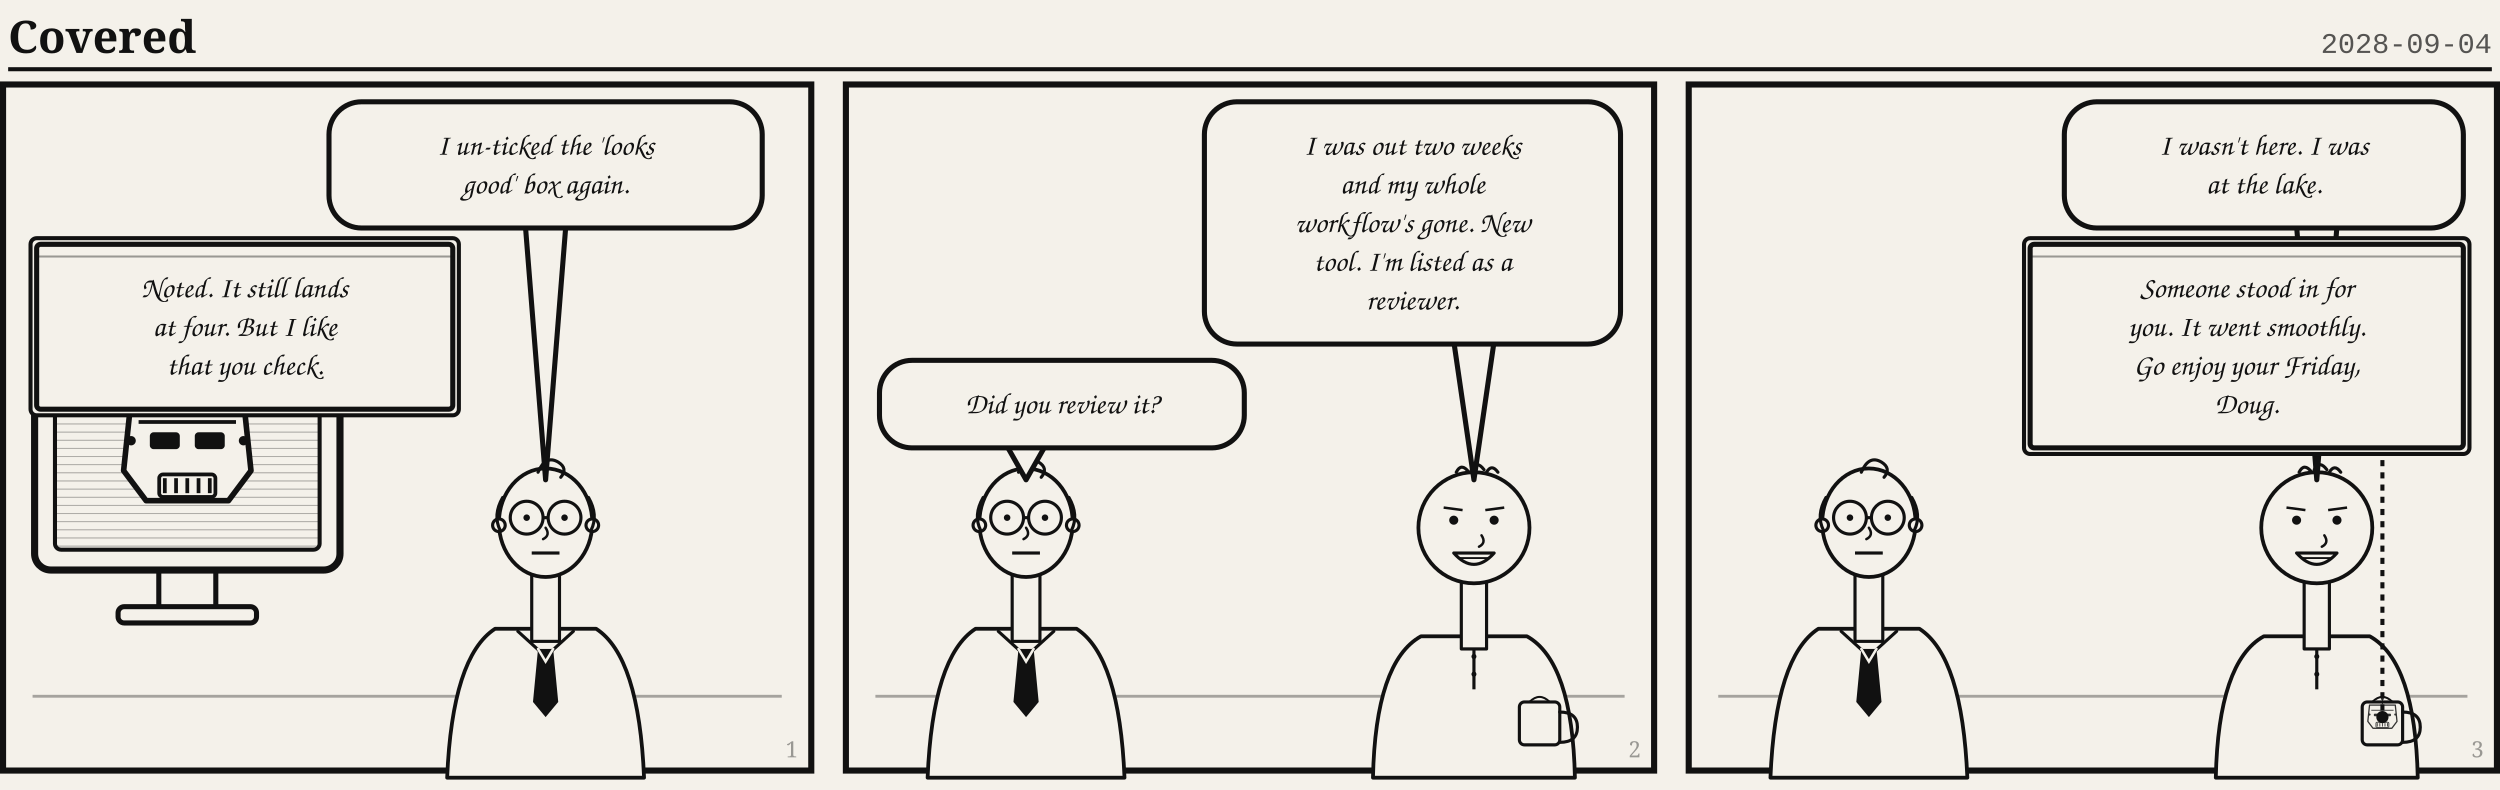
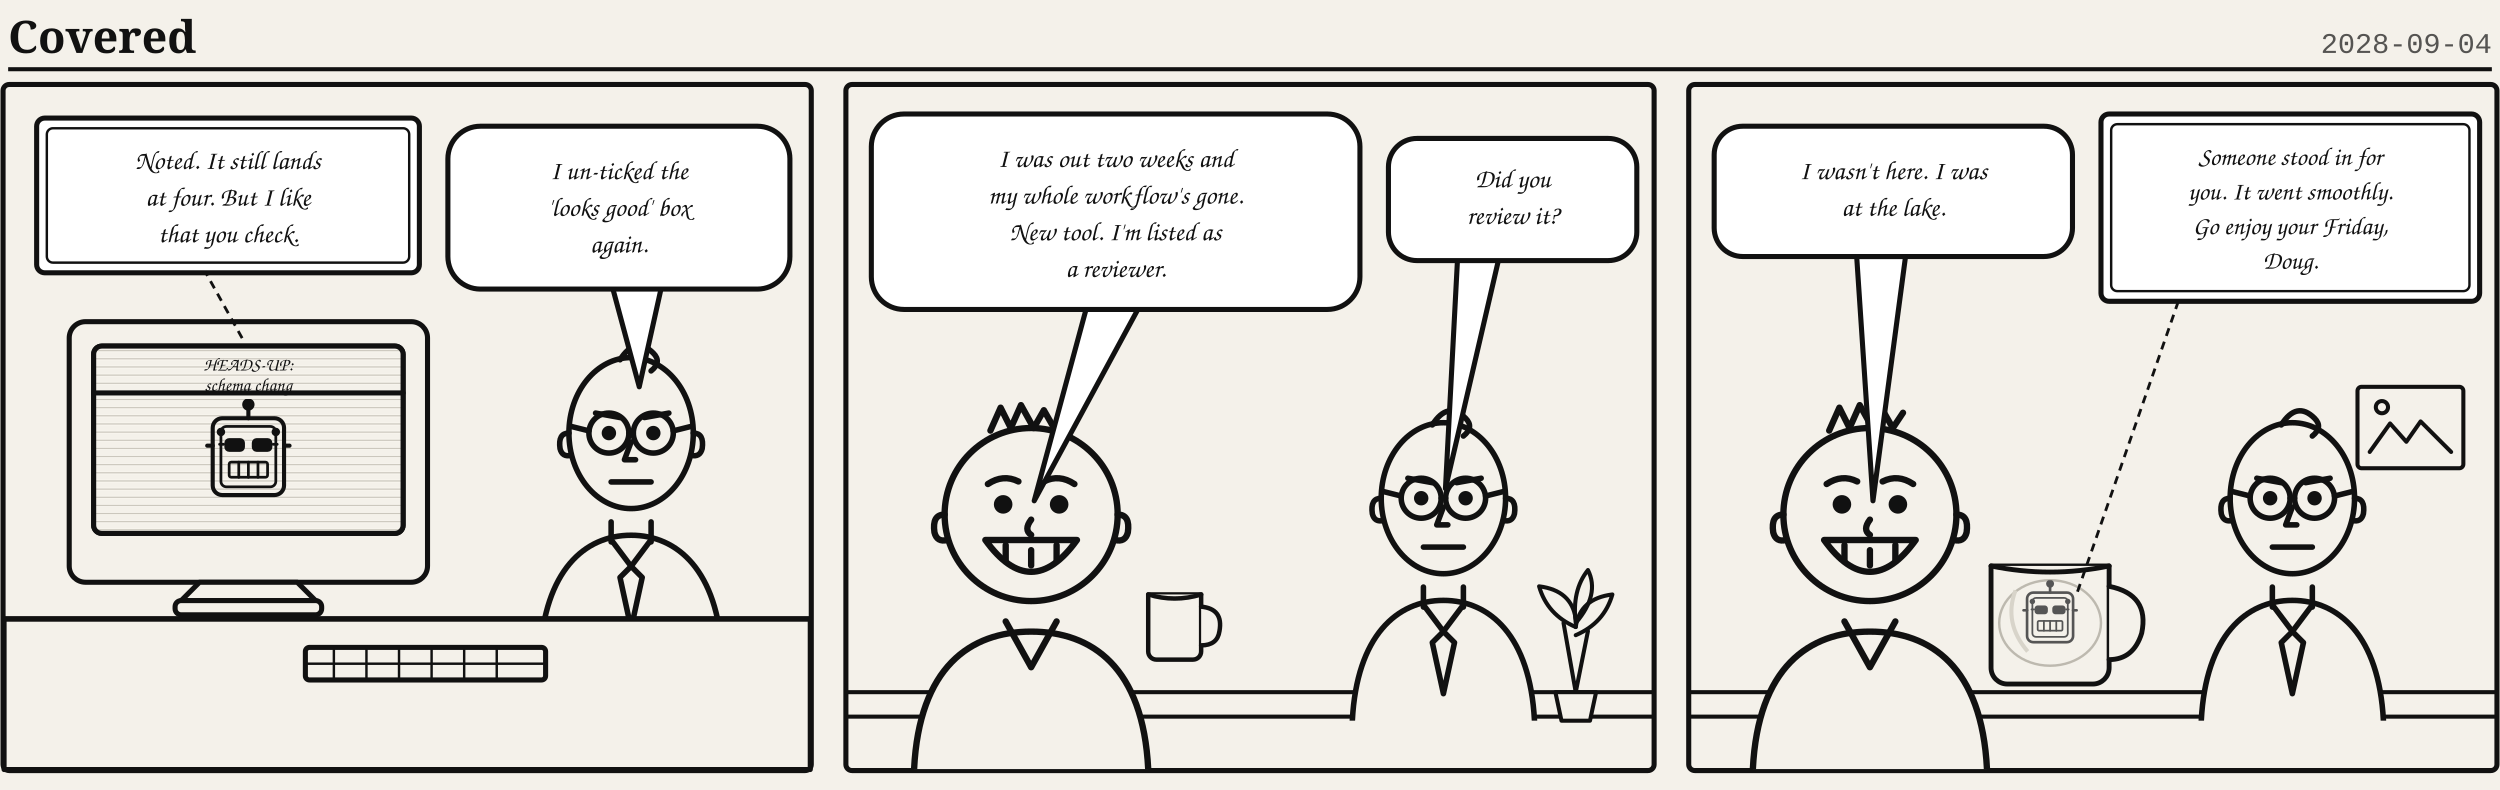
<svg xmlns="http://www.w3.org/2000/svg" viewBox="0 0 1228 388" width="1228" height="388" font-family="Georgia,serif">
  <rect width="1228" height="388" fill="#f4f1ea" />
  <text x="4" y="26" font-family="Georgia,serif" font-weight="bold" font-size="22" fill="#111">Covered</text>
  <text x="1224" y="26" text-anchor="end" font-family="'Courier New',monospace" font-size="14" fill="#111" opacity="0.7">2028-09-04</text>
  <line x1="4" y1="34" x2="1224" y2="34" stroke="#111" stroke-width="2" />
  <g transform="translate(0,40)">
    <defs>
-       <pattern id="halftone" width="6" height="6" patternUnits="userSpaceOnUse">
-         <rect width="6" height="6" fill="#f4f1ea" />
-         <circle cx="3" cy="3" r="1.1" fill="#111" />
+       <pattern id="scan" width="6" height="4" patternUnits="userSpaceOnUse">
+         <rect width="6" height="4" fill="#f4f1ea" />
+         <line x1="0" y1="0" x2="6" y2="0" stroke="#cbc7bd" stroke-width="1" />
      </pattern>
-       <pattern id="scan" width="4" height="4" patternUnits="userSpaceOnUse">
-         <rect width="4" height="4" fill="none" />
-         <line x1="0" y1="0" x2="4" y2="0" stroke="#111" stroke-width="0.6" opacity="0.5" />
-       </pattern>
-       <pattern id="hatch" width="7" height="7" patternUnits="userSpaceOnUse" patternTransform="rotate(45)">
-         <line x1="0" y1="0" x2="0" y2="7" stroke="#111" stroke-width="1" />
-       </pattern>
+       <symbol id="clanker" viewBox="0 0 100 92">
+         <g fill="none" stroke="currentColor" stroke-width="3" stroke-linecap="round" stroke-linejoin="round">
+           <line x1="50" y1="14" x2="50" y2="5" />
+           <circle cx="50" cy="4" r="3" fill="currentColor" />
+           <rect x="24" y="14" width="52" height="56" rx="7" />
+           <rect x="30" y="20" width="40" height="44" rx="4" stroke-width="2" />
+           <rect x="34" y="30" width="12" height="7" rx="2" fill="currentColor" />
+           <rect x="54" y="30" width="12" height="7" rx="2" fill="currentColor" />
+           <line x1="29" y1="33" x2="32" y2="33" stroke-width="2" />
+           <line x1="68" y1="33" x2="71" y2="33" stroke-width="2" />
+           <rect x="36" y="46" width="28" height="11" rx="1.5" stroke-width="2" />
+           <line x1="43" y1="46" x2="43" y2="57" stroke-width="2" />
+           <line x1="50" y1="46" x2="50" y2="57" stroke-width="2" />
+           <line x1="57" y1="46" x2="57" y2="57" stroke-width="2" />
+           <circle cx="30" cy="24" r="1.6" fill="currentColor" />
+           <circle cx="70" cy="24" r="1.6" fill="currentColor" />
+           <line x1="24" y1="34" x2="20" y2="34" />
+           <line x1="76" y1="34" x2="80" y2="34" />
+         </g>
+       </symbol>
+       <symbol id="dailbert" viewBox="0 0 110 150">
+         <g fill="none" stroke="#111" stroke-width="2.5" stroke-linecap="round" stroke-linejoin="round">
+           <path d="M14,150 C16,112 34,96 55,96 C76,96 94,112 96,150" fill="#f4f1ea" />
+           <path d="M46,90 L46,99" />
+           <path d="M64,90 L64,99" />
+           <path d="M46,98 L55,110 L64,98" />
+           <path d="M55,110 l-5,5 l5,23 l5,-23 z" fill="#f4f1ea" />
+           <ellipse cx="55" cy="50" rx="28" ry="34" fill="#f4f1ea" />
+           <path d="M50,17 q7,-11 15,-3 q4,4 -1,8" />
+           <path d="M27,50 q-5,0 -4,7 q1,4 5,3" />
+           <path d="M83,50 q5,0 4,7 q-1,4 -5,3" />
+           <circle cx="45" cy="50" r="9" fill="#f4f1ea" />
+           <circle cx="65" cy="50" r="9" fill="#f4f1ea" />
+           <path d="M54,50 L56,50" />
+           <path d="M36,49 L28,47" />
+           <path d="M74,49 L82,47" />
+           <circle cx="45" cy="50" r="2" fill="#111" />
+           <circle cx="65" cy="50" r="2" fill="#111" />
+           <path d="M39,41 L50,43" />
+           <path d="M61,43 L72,41" />
+           <path d="M55,54 l-3,8 l5,0" />
+           <path d="M46,72 L64,72" />
+         </g>
+       </symbol>
+       <symbol id="doug" viewBox="0 0 120 150">
+         <g fill="none" stroke="#111" stroke-width="2.5" stroke-linecap="round" stroke-linejoin="round">
+           <path d="M12,150 C14,110 34,96 58,96 C82,96 102,110 104,150" fill="#f4f1ea" />
+           <path d="M48,92 L58,110 L68,92" />
+           <circle cx="58" cy="50" r="34" fill="#f4f1ea" />
+           <path d="M42,17 l4,-9 l4,8 l4,-9 l5,9 l4,-7 l4,7 l4,-6" />
+           <path d="M24,50 q-5,0 -4,7 q1,4 5,3" />
+           <path d="M92,50 q5,0 4,7 q-1,4 -5,3" />
+           <circle cx="47" cy="46" r="2.4" fill="#111" />
+           <circle cx="69" cy="46" r="2.4" fill="#111" />
+           <path d="M41,38 q6,-4 12,-1" />
+           <path d="M63,37 q6,-3 12,1" />
+           <path d="M58,52 q-3,4 0,6" />
+           <path d="M40,60 Q58,85 76,60 Z" fill="#f4f1ea" />
+           <path d="M48,62 L48,68" />
+           <path d="M58,64 L58,70" />
+           <path d="M68,62 L68,68" />
+         </g>
+       </symbol>
    </defs>
-     <rect x="1.5" y="1.5" width="397" height="337" fill="#f4f1ea" stroke="#111" stroke-width="3" />
-     <line x1="16" y1="302" x2="384" y2="302" stroke="#111" stroke-width="1.4" opacity="0.35" />
-     <g transform="translate(268,342) scale(0.62) translate(-268,-342)">
-       <g data-who="dailbert">
-         <path d="M 190 342 Q 194 246 228 224 L 308 224 Q 342 246 346 342 Z" fill="#f4f1ea" stroke="#111" stroke-width="3" stroke-linecap="round" stroke-linejoin="round" />
-         <path d="M 246 226 L 268 246 L 290 226" fill="none" stroke="#111" stroke-width="2.5" stroke-linecap="round" stroke-linejoin="round" />
-         <path d="M 262 240 L 274 240 L 278 282 L 268 294 L 258 282 Z" fill="#111" stroke="none" />
-         <path d="M 262 240 L 268 250 L 274 240" fill="none" stroke="#f4f1ea" stroke-width="2" stroke-linecap="round" />
-         <rect x="257" y="168" width="22" height="66" fill="#f4f1ea" stroke="#111" stroke-width="2.5" stroke-linecap="round" stroke-linejoin="round" />
-         <ellipse cx="268" cy="140" rx="37" ry="43" fill="#f4f1ea" stroke="#111" stroke-width="3" stroke-linecap="round" stroke-linejoin="round" />
-         <circle cx="231" cy="142" r="5" fill="#f4f1ea" stroke="#111" stroke-width="2.5" stroke-linecap="round" stroke-linejoin="round" />
-         <circle cx="305" cy="142" r="5" fill="#f4f1ea" stroke="#111" stroke-width="2.5" stroke-linecap="round" stroke-linejoin="round" />
-         <path d="M 234 120 Q 226 134 232 146" fill="none" stroke="#111" stroke-width="2.5" stroke-linecap="round" stroke-linejoin="round" />
-         <path d="M 302 120 Q 310 134 304 146" fill="none" stroke="#111" stroke-width="2.5" stroke-linecap="round" stroke-linejoin="round" />
-         <path d="M 262 100 q 6 -14 16 -8 q 8 5 2 12" fill="none" stroke="#111" stroke-width="2.5" stroke-linecap="round" stroke-linejoin="round" />
-         <circle cx="253" cy="136" r="13" fill="#f4f1ea" stroke="#111" stroke-width="2.5" stroke-linecap="round" stroke-linejoin="round" />
-         <circle cx="283" cy="136" r="13" fill="#f4f1ea" stroke="#111" stroke-width="2.5" stroke-linecap="round" stroke-linejoin="round" />
-         <line x1="266" y1="136" x2="270" y2="136" stroke="#111" stroke-width="2.5" />
-         <circle cx="253" cy="136" r="2.6" fill="#111" />
-         <circle cx="283" cy="136" r="2.6" fill="#111" />
-         <path d="M 268 144 q 4 6 -2 9" fill="none" stroke="#111" stroke-width="2" stroke-linecap="round" stroke-linejoin="round" />
-         <line x1="257" y1="164" x2="279" y2="164" stroke="#111" stroke-width="2.5" />
+     <g transform="translate(0,0)">
+       <rect x="1.5" y="1.5" width="397" height="337" rx="3" fill="#f4f1ea" stroke="#111" stroke-width="2.5" />
+       <g fill="none" stroke="#111" stroke-width="2.5" stroke-linecap="round" stroke-linejoin="round">
+         <rect x="34" y="118" width="176" height="128" rx="8" fill="#f4f1ea" />
+         <rect x="46" y="130" width="152" height="92" rx="4" fill="#f4f1ea" />
+         <rect x="46" y="130" width="152" height="92" rx="4" fill="url(#scan)" stroke="none" />
+         <rect x="46" y="130" width="152" height="92" rx="4" />
+         <path d="M46,153 L198,153" />
+         <path d="M98,246 L88,256 L156,256 L146,246 Z" fill="#f4f1ea" />
+         <rect x="86" y="255" width="72" height="7" rx="3" fill="#f4f1ea" />
      </g>
+       <text x="122" y="142" text-anchor="middle" font-family="'Comic Sans MS','Segoe Print',cursive" font-size="9" fill="#111">HEADS-UP:</text>
+       <text x="122" y="152" text-anchor="middle" font-family="'Comic Sans MS','Segoe Print',cursive" font-size="9" fill="#111">schema chang</text>
+       <use href="#clanker" x="88" y="156" width="68" height="62" color="#111" />
+       <use href="#dailbert" x="250" y="118" width="120" height="164" />
+       <g fill="#f4f1ea" stroke="#111" stroke-width="2.5" stroke-linecap="round" stroke-linejoin="round">
+         <rect x="2" y="264" width="396" height="74" />
+         <path d="M2,264 L398,264" />
+         <rect x="150" y="278" width="118" height="16" rx="2" />
+       </g>
+       <g fill="none" stroke="#111" stroke-width="1.2" stroke-linecap="round">
+         <path d="M164,278 L164,294" />
+         <path d="M180,278 L180,294" />
+         <path d="M196,278 L196,294" />
+         <path d="M212,278 L212,294" />
+         <path d="M228,278 L228,294" />
+         <path d="M244,278 L244,294" />
+         <path d="M150,286 L268,286" />
+       </g>
+       <g fill="none" stroke="#111" stroke-width="1.4" stroke-dasharray="4 3">
+         <path d="M100,92 L120,128" />
+       </g>
+       <rect x="18" y="18" width="188" height="76" rx="4" fill="#ffffff" stroke="#111" stroke-width="2.5" />
+       <rect x="23" y="23" width="178" height="66" rx="3" fill="none" stroke="#111" stroke-width="1.2" />
+       <text x="112" y="43" text-anchor="middle" font-family="'Comic Sans MS','Segoe Print',cursive" font-size="13" fill="#111">Noted. It still lands</text>
+       <text x="112" y="61" text-anchor="middle" font-family="'Comic Sans MS','Segoe Print',cursive" font-size="13" fill="#111">at four. But I like</text>
+       <text x="112" y="79" text-anchor="middle" font-family="'Comic Sans MS','Segoe Print',cursive" font-size="13" fill="#111">that you check.</text>
+       <path d="M300,98 L314,150 L326,96 Z" fill="#ffffff" stroke="#111" stroke-width="2.5" stroke-linejoin="round" />
+       <rect x="220" y="22" width="168" height="80" rx="16" fill="#ffffff" stroke="#111" stroke-width="2.5" />
+       <text x="304" y="48" text-anchor="middle" font-family="'Comic Sans MS','Segoe Print',cursive" font-size="13" fill="#111">I un-ticked the</text>
+       <text x="304" y="66" text-anchor="middle" font-family="'Comic Sans MS','Segoe Print',cursive" font-size="13" fill="#111">'looks good' box</text>
+       <text x="304" y="84" text-anchor="middle" font-family="'Comic Sans MS','Segoe Print',cursive" font-size="13" fill="#111">again.</text>
    </g>
-     <g data-surface="monitor">
-       <rect x="78" y="240" width="28" height="20" fill="#f4f1ea" stroke="#111" stroke-width="2.5" stroke-linecap="round" stroke-linejoin="round" />
-       <rect x="58" y="258" width="68" height="8" rx="3" fill="#f4f1ea" stroke="#111" stroke-width="2.5" stroke-linecap="round" stroke-linejoin="round" />
-       <rect x="17" y="132" width="150" height="108" rx="8" fill="#f4f1ea" stroke="#111" stroke-width="3.5" stroke-linecap="round" stroke-linejoin="round" />
-       <rect x="27" y="142" width="130" height="88" rx="3" fill="#f4f1ea" stroke="#111" stroke-width="2" />
-       <rect x="27" y="142" width="130" height="88" rx="3" fill="url(#scan)" />
-       <g>
-         <line x1="92" y1="154.4" x2="92" y2="145.2" stroke="#111" stroke-width="2.3" />
-         <circle cx="92" cy="142.44" r="3.22" fill="#111" />
-         <path d="M 64.4,156.24 L 119.6,156.24 L 123.28,191.2 L 112.24,205.92 L 71.76,205.92 L 60.72,191.2 Z" fill="#f4f1ea" stroke="#111" stroke-width="2.76" stroke-linecap="round" stroke-linejoin="round" />
-         <circle cx="64.4" cy="176.48" r="2.3" fill="#111" />
-         <circle cx="119.6" cy="176.48" r="2.3" fill="#111" />
-         <line x1="68.08" y1="167.28" x2="115.92" y2="167.28" stroke="#111" stroke-width="1.84" />
-         <rect x="73.6" y="172.34" width="14.72" height="8.28" rx="1.84" fill="#111" />
-         <rect x="95.68" y="172.34" width="14.72" height="8.28" rx="1.84" fill="#111" />
-         <rect x="78.2" y="193.04" width="27.6" height="11.04" rx="1.84" fill="none" stroke="#111" stroke-width="1.84" stroke-linecap="round" stroke-linejoin="round" />
-         <line x1="80.96" y1="194.88" x2="80.96" y2="202.24" stroke="#111" stroke-width="1.84" />
-         <line x1="86.48" y1="194.88" x2="86.48" y2="202.24" stroke="#111" stroke-width="1.84" />
-         <line x1="92" y1="194.88" x2="92" y2="202.24" stroke="#111" stroke-width="1.84" />
-         <line x1="97.52" y1="194.88" x2="97.52" y2="202.24" stroke="#111" stroke-width="1.84" />
-         <line x1="103.04" y1="194.88" x2="103.04" y2="202.24" stroke="#111" stroke-width="1.84" />
+     <g transform="translate(414,0)">
+       <rect x="1.5" y="1.5" width="397" height="337" rx="3" fill="#f4f1ea" stroke="#111" stroke-width="2.5" />
+       <g fill="none" stroke="#111" stroke-width="2" stroke-linecap="round" stroke-linejoin="round">
+         <path d="M2,300 L398,300" />
+         <path d="M2,312 L398,312" />
+         <path d="M360,300 l-6,-34 M360,300 l6,-30" />
+         <path d="M360,268 q-14,-6 -18,-20 q16,2 18,16" />
+         <path d="M360,272 q14,-6 18,-20 q-16,2 -18,16" />
+         <path d="M360,266 q-2,-16 6,-26 q6,12 -6,26" />
+         <path d="M350,300 h20 l-3,14 h-14 z" fill="#f4f1ea" />
      </g>
+       <use href="#doug" x="20" y="150" width="150" height="188" />
+       <use href="#dailbert" x="235" y="150" width="120" height="164" />
+       <g fill="#f4f1ea" stroke="#111" stroke-width="2.2" stroke-linecap="round" stroke-linejoin="round">
+         <path d="M150,252 h26 v28 a4,4 0 0 1 -4,4 h-18 a4,4 0 0 1 -4,-4 z" />
+         <path d="M176,258 q11,1 9,12 q-1,7 -9,7" />
+         <path d="M150,252 q13,4 26,0" />
+       </g>
+       <path d="M120,110 L94,206 L146,110 Z" fill="#ffffff" stroke="#111" stroke-width="2.5" stroke-linejoin="round" />
+       <rect x="14" y="16" width="240" height="96" rx="16" fill="#ffffff" stroke="#111" stroke-width="2.5" />
+       <text x="134" y="42" text-anchor="middle" font-family="'Comic Sans MS','Segoe Print',cursive" font-size="13" fill="#111">I was out two weeks and</text>
+       <text x="134" y="60" text-anchor="middle" font-family="'Comic Sans MS','Segoe Print',cursive" font-size="13" fill="#111">my whole workflow's gone.</text>
+       <text x="134" y="78" text-anchor="middle" font-family="'Comic Sans MS','Segoe Print',cursive" font-size="13" fill="#111">New tool. I'm listed as</text>
+       <text x="134" y="96" text-anchor="middle" font-family="'Comic Sans MS','Segoe Print',cursive" font-size="13" fill="#111">a reviewer.</text>
+       <path d="M302,86 L296,200 L322,88 Z" fill="#ffffff" stroke="#111" stroke-width="2.5" stroke-linejoin="round" />
+       <rect x="268" y="28" width="122" height="60" rx="14" fill="#ffffff" stroke="#111" stroke-width="2.5" />
+       <text x="329" y="52" text-anchor="middle" font-family="'Comic Sans MS','Segoe Print',cursive" font-size="13" fill="#111">Did you</text>
+       <text x="329" y="70" text-anchor="middle" font-family="'Comic Sans MS','Segoe Print',cursive" font-size="13" fill="#111">review it?</text>
    </g>
-     <g data-balloon="speech">
-       <path d="M 258 70 L 268 195.68 L 278 70 Z" fill="#f4f1ea" stroke="#111" stroke-width="2.5" stroke-linecap="round" stroke-linejoin="round" />
-       <rect x="161.6" y="10" width="212.8" height="62" rx="16" fill="#f4f1ea" stroke="#111" stroke-width="2.5" stroke-linecap="round" stroke-linejoin="round" />
-       <text x="268" y="36" text-anchor="middle" font-family="'Comic Sans MS','Segoe Print',cursive" font-size="14.5" fill="#111">I un-ticked the 'looks</text>
-       <text x="268" y="55" text-anchor="middle" font-family="'Comic Sans MS','Segoe Print',cursive" font-size="14.5" fill="#111">good' box again.</text>
+     <g transform="translate(828,0)">
+       <rect x="1.5" y="1.5" width="397" height="337" rx="3" fill="#f4f1ea" stroke="#111" stroke-width="2.5" />
+       <g fill="none" stroke="#111" stroke-width="2" stroke-linecap="round" stroke-linejoin="round">
+         <path d="M2,300 L398,300" />
+         <path d="M2,312 L398,312" />
+         <rect x="330" y="150" width="52" height="40" rx="2" />
+         <path d="M336,182 l10,-14 l8,9 l7,-10 l15,15" />
+         <circle cx="342" cy="160" r="3" />
+       </g>
+       <use href="#doug" x="18" y="150" width="150" height="188" />
+       <use href="#dailbert" x="238" y="150" width="120" height="164" />
+       <g fill="#f4f1ea" stroke="#111" stroke-width="2.4" stroke-linecap="round" stroke-linejoin="round">
+         <path d="M150,238 h58 v50 a8,8 0 0 1 -8,8 h-42 a8,8 0 0 1 -8,-8 z" />
+         <path d="M208,248 q20,4 16,23 q-4,13 -16,13" />
+         <path d="M150,238 q29,6 58,0" />
+       </g>
+       <ellipse cx="179" cy="266" rx="25" ry="21" fill="#f4f1ea" stroke="#bdb9af" stroke-width="1.2" />
+       <use href="#clanker" x="157" y="245" width="44" height="40" color="#555" />
+       <path d="M162,250 q-6,16 6,30" fill="none" stroke="#d8d4ca" stroke-width="2" />
+       <path d="M84,86 L92,206 L108,86 Z" fill="#ffffff" stroke="#111" stroke-width="2.5" stroke-linejoin="round" />
+       <rect x="14" y="22" width="176" height="64" rx="14" fill="#ffffff" stroke="#111" stroke-width="2.5" />
+       <text x="102" y="48" text-anchor="middle" font-family="'Comic Sans MS','Segoe Print',cursive" font-size="13" fill="#111">I wasn't here. I was</text>
+       <text x="102" y="66" text-anchor="middle" font-family="'Comic Sans MS','Segoe Print',cursive" font-size="13" fill="#111">at the lake.</text>
+       <g fill="none" stroke="#111" stroke-width="1.4" stroke-dasharray="4 3">
+         <path d="M242,108 L192,252" />
+       </g>
+       <rect x="204" y="16" width="186" height="92" rx="4" fill="#ffffff" stroke="#111" stroke-width="2.5" />
+       <rect x="209" y="21" width="176" height="82" rx="3" fill="none" stroke="#111" stroke-width="1.2" />
+       <text x="297" y="41" text-anchor="middle" font-family="'Comic Sans MS','Segoe Print',cursive" font-size="12.5" fill="#111">Someone stood in for</text>
+       <text x="297" y="58" text-anchor="middle" font-family="'Comic Sans MS','Segoe Print',cursive" font-size="12.5" fill="#111">you. It went smoothly.</text>
+       <text x="297" y="75" text-anchor="middle" font-family="'Comic Sans MS','Segoe Print',cursive" font-size="12.5" fill="#111">Go enjoy your Friday,</text>
+       <text x="297" y="92" text-anchor="middle" font-family="'Comic Sans MS','Segoe Print',cursive" font-size="12.5" fill="#111">Doug.</text>
    </g>
-     <g data-balloon="screen">
-       <line x1="92" y1="161" x2="92" y2="150" stroke="#111" stroke-width="2" stroke-dasharray="3 3" />
-       <circle cx="92" cy="150" r="3" fill="#111" />
-       <rect x="15" y="77" width="210.4" height="87" rx="3" fill="#f4f1ea" stroke="#111" stroke-width="2" stroke-linecap="round" stroke-linejoin="round" />
-       <rect x="18" y="80" width="204.4" height="81" rx="2" fill="#f4f1ea" stroke="#111" stroke-width="2.5" stroke-linecap="round" stroke-linejoin="round" />
-       <line x1="18" y1="86" x2="222.4" y2="86" stroke="#111" stroke-width="1" opacity="0.4" />
-       <text x="120.2" y="106" text-anchor="middle" font-family="'Comic Sans MS','Segoe Print',cursive" font-size="14.5" fill="#111">Noted. It still lands</text>
-       <text x="120.2" y="125" text-anchor="middle" font-family="'Comic Sans MS','Segoe Print',cursive" font-size="14.5" fill="#111">at four. But I like</text>
-       <text x="120.2" y="144" text-anchor="middle" font-family="'Comic Sans MS','Segoe Print',cursive" font-size="14.5" fill="#111">that you check.</text>
-     </g>
-     <text x="392" y="332" text-anchor="end" font-family="Georgia,serif" font-size="11" fill="#111" opacity="0.4">1</text>
-   </g>
-   <g transform="translate(414,40)">
-     <defs>
-       <pattern id="halftone" width="6" height="6" patternUnits="userSpaceOnUse">
-         <rect width="6" height="6" fill="#f4f1ea" />
-         <circle cx="3" cy="3" r="1.1" fill="#111" />
-       </pattern>
-       <pattern id="scan" width="4" height="4" patternUnits="userSpaceOnUse">
-         <rect width="4" height="4" fill="none" />
-         <line x1="0" y1="0" x2="4" y2="0" stroke="#111" stroke-width="0.6" opacity="0.5" />
-       </pattern>
-       <pattern id="hatch" width="7" height="7" patternUnits="userSpaceOnUse" patternTransform="rotate(45)">
-         <line x1="0" y1="0" x2="0" y2="7" stroke="#111" stroke-width="1" />
-       </pattern>
-     </defs>
-     <rect x="1.5" y="1.5" width="397" height="337" fill="#f4f1ea" stroke="#111" stroke-width="3" />
-     <line x1="16" y1="302" x2="384" y2="302" stroke="#111" stroke-width="1.4" opacity="0.35" />
-     <g transform="translate(90,342) scale(0.62) translate(-90,-342)">
-       <g data-who="dailbert">
-         <path d="M 12 342 Q 16 246 50 224 L 130 224 Q 164 246 168 342 Z" fill="#f4f1ea" stroke="#111" stroke-width="3" stroke-linecap="round" stroke-linejoin="round" />
-         <path d="M 68 226 L 90 246 L 112 226" fill="none" stroke="#111" stroke-width="2.5" stroke-linecap="round" stroke-linejoin="round" />
-         <path d="M 84 240 L 96 240 L 100 282 L 90 294 L 80 282 Z" fill="#111" stroke="none" />
-         <path d="M 84 240 L 90 250 L 96 240" fill="none" stroke="#f4f1ea" stroke-width="2" stroke-linecap="round" />
-         <rect x="79" y="168" width="22" height="66" fill="#f4f1ea" stroke="#111" stroke-width="2.5" stroke-linecap="round" stroke-linejoin="round" />
-         <ellipse cx="90" cy="140" rx="37" ry="43" fill="#f4f1ea" stroke="#111" stroke-width="3" stroke-linecap="round" stroke-linejoin="round" />
-         <circle cx="53" cy="142" r="5" fill="#f4f1ea" stroke="#111" stroke-width="2.5" stroke-linecap="round" stroke-linejoin="round" />
-         <circle cx="127" cy="142" r="5" fill="#f4f1ea" stroke="#111" stroke-width="2.5" stroke-linecap="round" stroke-linejoin="round" />
-         <path d="M 56 120 Q 48 134 54 146" fill="none" stroke="#111" stroke-width="2.5" stroke-linecap="round" stroke-linejoin="round" />
-         <path d="M 124 120 Q 132 134 126 146" fill="none" stroke="#111" stroke-width="2.5" stroke-linecap="round" stroke-linejoin="round" />
-         <path d="M 84 100 q 6 -14 16 -8 q 8 5 2 12" fill="none" stroke="#111" stroke-width="2.5" stroke-linecap="round" stroke-linejoin="round" />
-         <circle cx="75" cy="136" r="13" fill="#f4f1ea" stroke="#111" stroke-width="2.5" stroke-linecap="round" stroke-linejoin="round" />
-         <circle cx="105" cy="136" r="13" fill="#f4f1ea" stroke="#111" stroke-width="2.5" stroke-linecap="round" stroke-linejoin="round" />
-         <line x1="88" y1="136" x2="92" y2="136" stroke="#111" stroke-width="2.5" />
-         <circle cx="75" cy="136" r="2.6" fill="#111" />
-         <circle cx="105" cy="136" r="2.6" fill="#111" />
-         <path d="M 90 144 q 4 6 -2 9" fill="none" stroke="#111" stroke-width="2" stroke-linecap="round" stroke-linejoin="round" />
-         <line x1="79" y1="164" x2="101" y2="164" stroke="#111" stroke-width="2.5" />
-       </g>
-     </g>
-     <g transform="translate(310,342) scale(0.62) translate(-310,-342)">
-       <g data-who="doug">
-         <path d="M 230 342 Q 232 250 268 230 L 352 230 Q 388 250 390 342 Z" fill="#f4f1ea" stroke="#111" stroke-width="3" stroke-linecap="round" stroke-linejoin="round" />
-         <line x1="310" y1="234" x2="310" y2="272" stroke="#111" stroke-width="2.5" />
-         <circle cx="310" cy="246" r="2" fill="#111" />
-         <circle cx="310" cy="260" r="2" fill="#111" />
-         <g transform="translate(362,302)">
-           <rect x="-16" y="-20" width="32" height="34" rx="4" fill="#f4f1ea" stroke="#111" stroke-width="2.5" stroke-linecap="round" stroke-linejoin="round" />
-           <path d="M 16 -12 q 14 0 14 12 q 0 12 -14 12" fill="none" stroke="#111" stroke-width="2.5" stroke-linecap="round" stroke-linejoin="round" />
-           <path d="M -8 -20 q 8 -8 16 0" fill="none" stroke="#111" stroke-width="1.6" stroke-linecap="round" stroke-linejoin="round" />
-         </g>
-         <rect x="300" y="178" width="20" height="62" fill="#f4f1ea" stroke="#111" stroke-width="2.5" stroke-linecap="round" stroke-linejoin="round" />
-         <circle cx="310" cy="144" r="44" fill="#f4f1ea" stroke="#111" stroke-width="3" stroke-linecap="round" stroke-linejoin="round" />
-         <path d="M 296 100 q 4 -8 10 0" fill="none" stroke="#111" stroke-width="2.5" stroke-linecap="round" stroke-linejoin="round" />
-         <path d="M 308 98 q 4 -8 10 0" fill="none" stroke="#111" stroke-width="2.5" stroke-linecap="round" stroke-linejoin="round" />
-         <path d="M 320 100 q 4 -7 9 0" fill="none" stroke="#111" stroke-width="2.5" stroke-linecap="round" stroke-linejoin="round" />
-         <circle cx="294" cy="138" r="3.6" fill="#111" />
-         <circle cx="326" cy="138" r="3.6" fill="#111" />
-         <line x1="286" y1="128" x2="301" y2="130" stroke="#111" stroke-width="2" />
-         <line x1="319" y1="130" x2="334" y2="128" stroke="#111" stroke-width="2" />
-         <path d="M 316 150 q 4 6 -2 9" fill="none" stroke="#111" stroke-width="2" stroke-linecap="round" stroke-linejoin="round" />
-         <path d="M 294 164 Q 310 182 326 164 Z" fill="#f4f1ea" stroke="#111" stroke-width="2.5" stroke-linecap="round" stroke-linejoin="round" />
-         <line x1="298" y1="168" x2="322" y2="168" stroke="#111" stroke-width="1.5" />
-       </g>
-     </g>
-     <g data-balloon="speech">
-       <path d="M 300 127 L 310 195.68 L 320 127 Z" fill="#f4f1ea" stroke="#111" stroke-width="2.5" stroke-linecap="round" stroke-linejoin="round" />
-       <rect x="177.6" y="10" width="204.4" height="119" rx="16" fill="#f4f1ea" stroke="#111" stroke-width="2.5" stroke-linecap="round" stroke-linejoin="round" />
-       <text x="279.8" y="36" text-anchor="middle" font-family="'Comic Sans MS','Segoe Print',cursive" font-size="14.5" fill="#111">I was out two weeks</text>
-       <text x="279.8" y="55" text-anchor="middle" font-family="'Comic Sans MS','Segoe Print',cursive" font-size="14.5" fill="#111">and my whole</text>
-       <text x="279.8" y="74" text-anchor="middle" font-family="'Comic Sans MS','Segoe Print',cursive" font-size="14.5" fill="#111">workflow's gone. New</text>
-       <text x="279.8" y="93" text-anchor="middle" font-family="'Comic Sans MS','Segoe Print',cursive" font-size="14.5" fill="#111">tool. I'm listed as a</text>
-       <text x="279.8" y="112" text-anchor="middle" font-family="'Comic Sans MS','Segoe Print',cursive" font-size="14.5" fill="#111">reviewer.</text>
-     </g>
-     <g data-balloon="speech">
-       <path d="M 80 178 L 90 195.68 L 100 178 Z" fill="#f4f1ea" stroke="#111" stroke-width="2.5" stroke-linecap="round" stroke-linejoin="round" />
-       <rect x="18" y="137" width="179.2" height="43" rx="16" fill="#f4f1ea" stroke="#111" stroke-width="2.5" stroke-linecap="round" stroke-linejoin="round" />
-       <text x="107.6" y="163" text-anchor="middle" font-family="'Comic Sans MS','Segoe Print',cursive" font-size="14.5" fill="#111">Did you review it?</text>
-     </g>
-     <text x="392" y="332" text-anchor="end" font-family="Georgia,serif" font-size="11" fill="#111" opacity="0.4">2</text>
-   </g>
-   <g transform="translate(828,40)">
-     <defs>
-       <pattern id="halftone" width="6" height="6" patternUnits="userSpaceOnUse">
-         <rect width="6" height="6" fill="#f4f1ea" />
-         <circle cx="3" cy="3" r="1.1" fill="#111" />
-       </pattern>
-       <pattern id="scan" width="4" height="4" patternUnits="userSpaceOnUse">
-         <rect width="4" height="4" fill="none" />
-         <line x1="0" y1="0" x2="4" y2="0" stroke="#111" stroke-width="0.6" opacity="0.5" />
-       </pattern>
-       <pattern id="hatch" width="7" height="7" patternUnits="userSpaceOnUse" patternTransform="rotate(45)">
-         <line x1="0" y1="0" x2="0" y2="7" stroke="#111" stroke-width="1" />
-       </pattern>
-     </defs>
-     <rect x="1.5" y="1.5" width="397" height="337" fill="#f4f1ea" stroke="#111" stroke-width="3" />
-     <line x1="16" y1="302" x2="384" y2="302" stroke="#111" stroke-width="1.4" opacity="0.35" />
-     <g transform="translate(90,342) scale(0.62) translate(-90,-342)">
-       <g data-who="dailbert">
-         <path d="M 12 342 Q 16 246 50 224 L 130 224 Q 164 246 168 342 Z" fill="#f4f1ea" stroke="#111" stroke-width="3" stroke-linecap="round" stroke-linejoin="round" />
-         <path d="M 68 226 L 90 246 L 112 226" fill="none" stroke="#111" stroke-width="2.5" stroke-linecap="round" stroke-linejoin="round" />
-         <path d="M 84 240 L 96 240 L 100 282 L 90 294 L 80 282 Z" fill="#111" stroke="none" />
-         <path d="M 84 240 L 90 250 L 96 240" fill="none" stroke="#f4f1ea" stroke-width="2" stroke-linecap="round" />
-         <rect x="79" y="168" width="22" height="66" fill="#f4f1ea" stroke="#111" stroke-width="2.5" stroke-linecap="round" stroke-linejoin="round" />
-         <ellipse cx="90" cy="140" rx="37" ry="43" fill="#f4f1ea" stroke="#111" stroke-width="3" stroke-linecap="round" stroke-linejoin="round" />
-         <circle cx="53" cy="142" r="5" fill="#f4f1ea" stroke="#111" stroke-width="2.5" stroke-linecap="round" stroke-linejoin="round" />
-         <circle cx="127" cy="142" r="5" fill="#f4f1ea" stroke="#111" stroke-width="2.5" stroke-linecap="round" stroke-linejoin="round" />
-         <path d="M 56 120 Q 48 134 54 146" fill="none" stroke="#111" stroke-width="2.5" stroke-linecap="round" stroke-linejoin="round" />
-         <path d="M 124 120 Q 132 134 126 146" fill="none" stroke="#111" stroke-width="2.5" stroke-linecap="round" stroke-linejoin="round" />
-         <path d="M 84 100 q 6 -14 16 -8 q 8 5 2 12" fill="none" stroke="#111" stroke-width="2.5" stroke-linecap="round" stroke-linejoin="round" />
-         <circle cx="75" cy="136" r="13" fill="#f4f1ea" stroke="#111" stroke-width="2.5" stroke-linecap="round" stroke-linejoin="round" />
-         <circle cx="105" cy="136" r="13" fill="#f4f1ea" stroke="#111" stroke-width="2.5" stroke-linecap="round" stroke-linejoin="round" />
-         <line x1="88" y1="136" x2="92" y2="136" stroke="#111" stroke-width="2.5" />
-         <circle cx="75" cy="136" r="2.6" fill="#111" />
-         <circle cx="105" cy="136" r="2.6" fill="#111" />
-         <path d="M 90 144 q 4 6 -2 9" fill="none" stroke="#111" stroke-width="2" stroke-linecap="round" stroke-linejoin="round" />
-         <line x1="79" y1="164" x2="101" y2="164" stroke="#111" stroke-width="2.5" />
-       </g>
-     </g>
-     <g transform="translate(310,342) scale(0.62) translate(-310,-342)">
-       <g data-who="doug">
-         <path d="M 230 342 Q 232 250 268 230 L 352 230 Q 388 250 390 342 Z" fill="#f4f1ea" stroke="#111" stroke-width="3" stroke-linecap="round" stroke-linejoin="round" />
-         <line x1="310" y1="234" x2="310" y2="272" stroke="#111" stroke-width="2.5" />
-         <circle cx="310" cy="246" r="2" fill="#111" />
-         <circle cx="310" cy="260" r="2" fill="#111" />
-         <g transform="translate(362,302)">
-           <rect x="-16" y="-20" width="32" height="34" rx="4" fill="#f4f1ea" stroke="#111" stroke-width="2.5" stroke-linecap="round" stroke-linejoin="round" />
-           <path d="M 16 -12 q 14 0 14 12 q 0 12 -14 12" fill="none" stroke="#111" stroke-width="2.5" stroke-linecap="round" stroke-linejoin="round" />
-           <path d="M -8 -20 q 8 -8 16 0" fill="none" stroke="#111" stroke-width="1.6" stroke-linecap="round" stroke-linejoin="round" />
-         </g>
-         <rect x="300" y="178" width="20" height="62" fill="#f4f1ea" stroke="#111" stroke-width="2.5" stroke-linecap="round" stroke-linejoin="round" />
-         <circle cx="310" cy="144" r="44" fill="#f4f1ea" stroke="#111" stroke-width="3" stroke-linecap="round" stroke-linejoin="round" />
-         <path d="M 296 100 q 4 -8 10 0" fill="none" stroke="#111" stroke-width="2.5" stroke-linecap="round" stroke-linejoin="round" />
-         <path d="M 308 98 q 4 -8 10 0" fill="none" stroke="#111" stroke-width="2.5" stroke-linecap="round" stroke-linejoin="round" />
-         <path d="M 320 100 q 4 -7 9 0" fill="none" stroke="#111" stroke-width="2.5" stroke-linecap="round" stroke-linejoin="round" />
-         <circle cx="294" cy="138" r="3.6" fill="#111" />
-         <circle cx="326" cy="138" r="3.6" fill="#111" />
-         <line x1="286" y1="128" x2="301" y2="130" stroke="#111" stroke-width="2" />
-         <line x1="319" y1="130" x2="334" y2="128" stroke="#111" stroke-width="2" />
-         <path d="M 316 150 q 4 6 -2 9" fill="none" stroke="#111" stroke-width="2" stroke-linecap="round" stroke-linejoin="round" />
-         <path d="M 294 164 Q 310 182 326 164 Z" fill="#f4f1ea" stroke="#111" stroke-width="2.5" stroke-linecap="round" stroke-linejoin="round" />
-         <line x1="298" y1="168" x2="322" y2="168" stroke="#111" stroke-width="1.5" />
-       </g>
-     </g>
-     <g transform="translate(310,342) scale(0.62) translate(-310,-342)">
-       <g data-surface="mug">
-         <g opacity="0.85">
-           <g>
-             <line x1="362" y1="283.8" x2="362" y2="280.4" stroke="#111" stroke-width="0.85" />
-             <circle cx="362" cy="279.38" r="1.19" fill="#111" />
-             <path d="M 351.8,284.48 L 372.2,284.48 L 373.56,297.4 L 369.48,302.84 L 354.52,302.84 L 350.44,297.4 Z" fill="#f4f1ea" stroke="#111" stroke-width="1.02" stroke-linecap="round" stroke-linejoin="round" />
-             <circle cx="351.8" cy="291.96" r="0.85" fill="#111" />
-             <circle cx="372.2" cy="291.96" r="0.85" fill="#111" />
-             <line x1="353.16" y1="288.56" x2="370.84" y2="288.56" stroke="#111" stroke-width="0.68" />
-             <rect x="355.2" y="291.28" width="4.76" height="2.04" rx="0.68" fill="#111" />
-             <rect x="364.04" y="291.28" width="4.76" height="2.04" rx="0.68" fill="#111" />
-             <rect x="356.9" y="298.08" width="10.2" height="4.08" rx="0.68" fill="none" stroke="#111" stroke-width="0.68" stroke-linecap="round" stroke-linejoin="round" />
-             <line x1="357.92" y1="298.76" x2="357.92" y2="301.48" stroke="#111" stroke-width="0.68" />
-             <line x1="359.96" y1="298.76" x2="359.96" y2="301.48" stroke="#111" stroke-width="0.68" />
-             <line x1="362" y1="298.76" x2="362" y2="301.48" stroke="#111" stroke-width="0.68" />
-             <line x1="364.04" y1="298.76" x2="364.04" y2="301.48" stroke="#111" stroke-width="0.68" />
-             <line x1="366.08" y1="298.76" x2="366.08" y2="301.48" stroke="#111" stroke-width="0.68" />
-           </g>
-         </g>
-       </g>
-     </g>
-     <g data-balloon="speech">
-       <path d="M 300 70 L 310 195.68 L 320 70 Z" fill="#f4f1ea" stroke="#111" stroke-width="2.5" stroke-linecap="round" stroke-linejoin="round" />
-       <rect x="186" y="10" width="196" height="62" rx="16" fill="#f4f1ea" stroke="#111" stroke-width="2.5" stroke-linecap="round" stroke-linejoin="round" />
-       <text x="284" y="36" text-anchor="middle" font-family="'Comic Sans MS','Segoe Print',cursive" font-size="14.5" fill="#111">I wasn't here. I was</text>
-       <text x="284" y="55" text-anchor="middle" font-family="'Comic Sans MS','Segoe Print',cursive" font-size="14.5" fill="#111">at the lake.</text>
-     </g>
-     <g data-balloon="screen">
-       <line x1="342.24" y1="180" x2="342.24" y2="312.24" stroke="#111" stroke-width="2" stroke-dasharray="3 3" />
-       <circle cx="342.24" cy="312.24" r="3" fill="#111" />
-       <rect x="166.2" y="77" width="218.8" height="106" rx="3" fill="#f4f1ea" stroke="#111" stroke-width="2" stroke-linecap="round" stroke-linejoin="round" />
-       <rect x="169.2" y="80" width="212.8" height="100" rx="2" fill="#f4f1ea" stroke="#111" stroke-width="2.5" stroke-linecap="round" stroke-linejoin="round" />
-       <line x1="169.2" y1="86" x2="382" y2="86" stroke="#111" stroke-width="1" opacity="0.4" />
-       <text x="275.6" y="106" text-anchor="middle" font-family="'Comic Sans MS','Segoe Print',cursive" font-size="14.5" fill="#111">Someone stood in for</text>
-       <text x="275.6" y="125" text-anchor="middle" font-family="'Comic Sans MS','Segoe Print',cursive" font-size="14.5" fill="#111">you. It went smoothly.</text>
-       <text x="275.6" y="144" text-anchor="middle" font-family="'Comic Sans MS','Segoe Print',cursive" font-size="14.5" fill="#111">Go enjoy your Friday,</text>
-       <text x="275.6" y="163" text-anchor="middle" font-family="'Comic Sans MS','Segoe Print',cursive" font-size="14.5" fill="#111">Doug.</text>
-     </g>
-     <text x="392" y="332" text-anchor="end" font-family="Georgia,serif" font-size="11" fill="#111" opacity="0.4">3</text>
  </g>
</svg>
